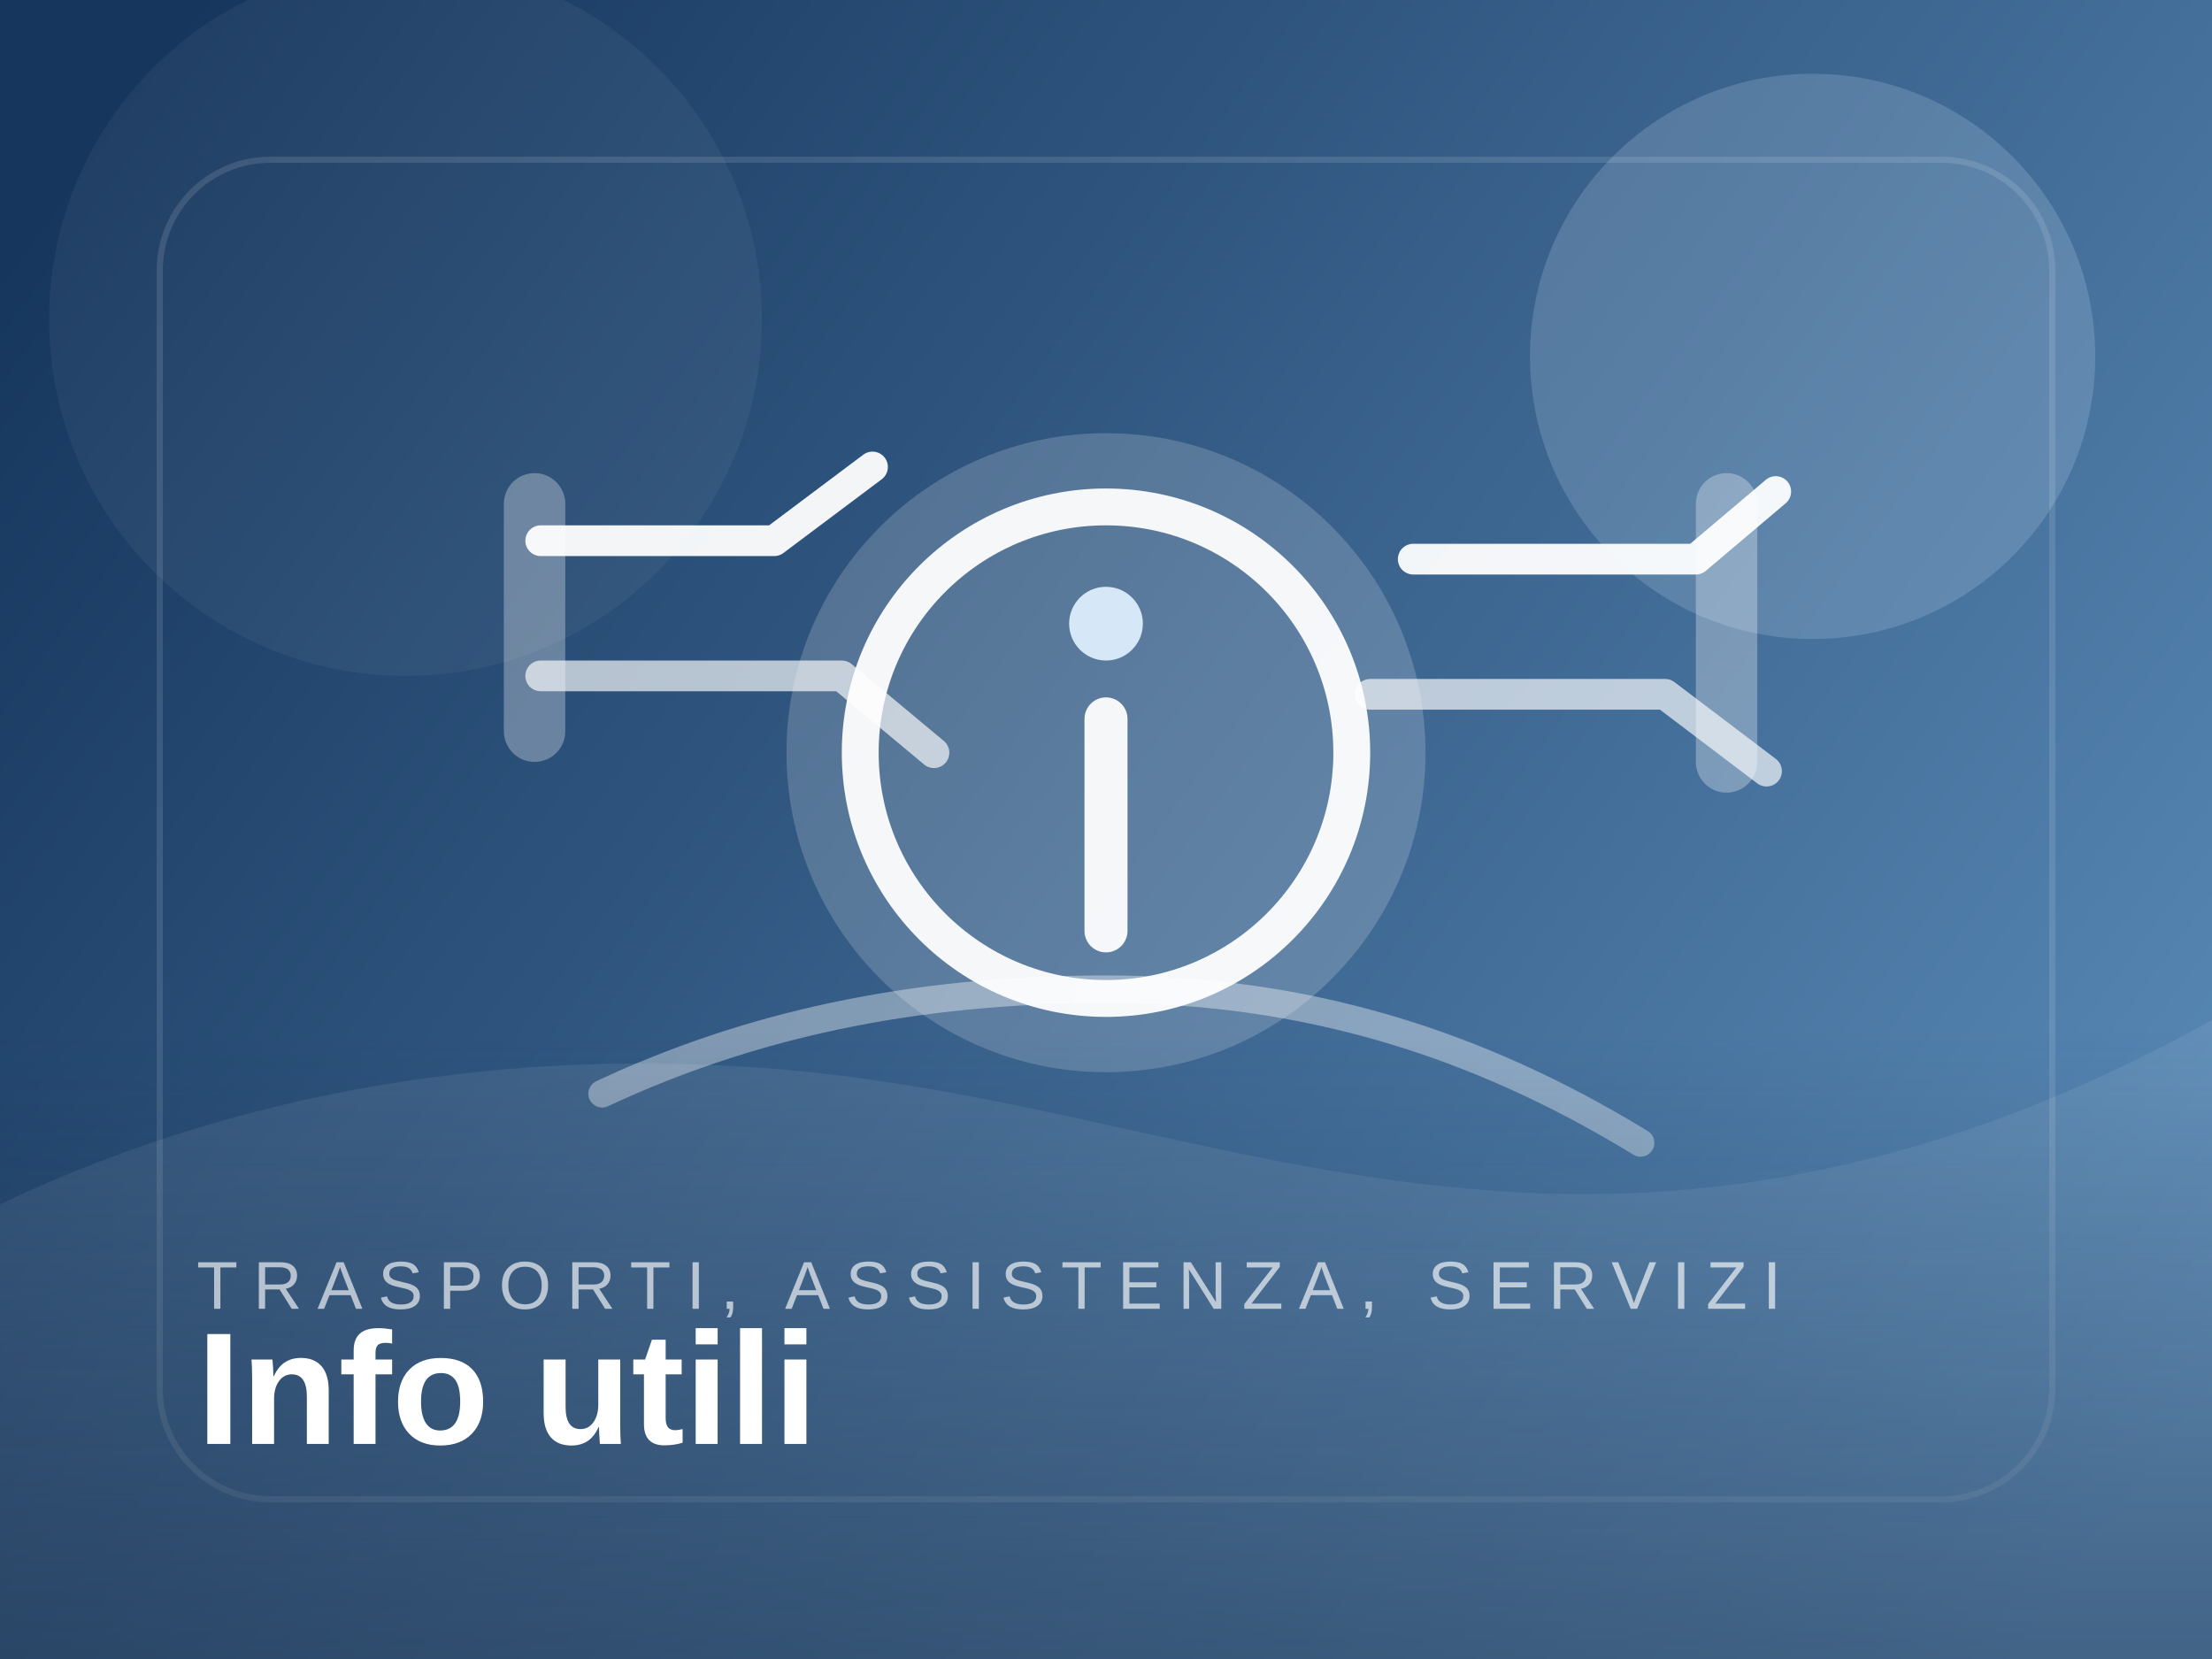
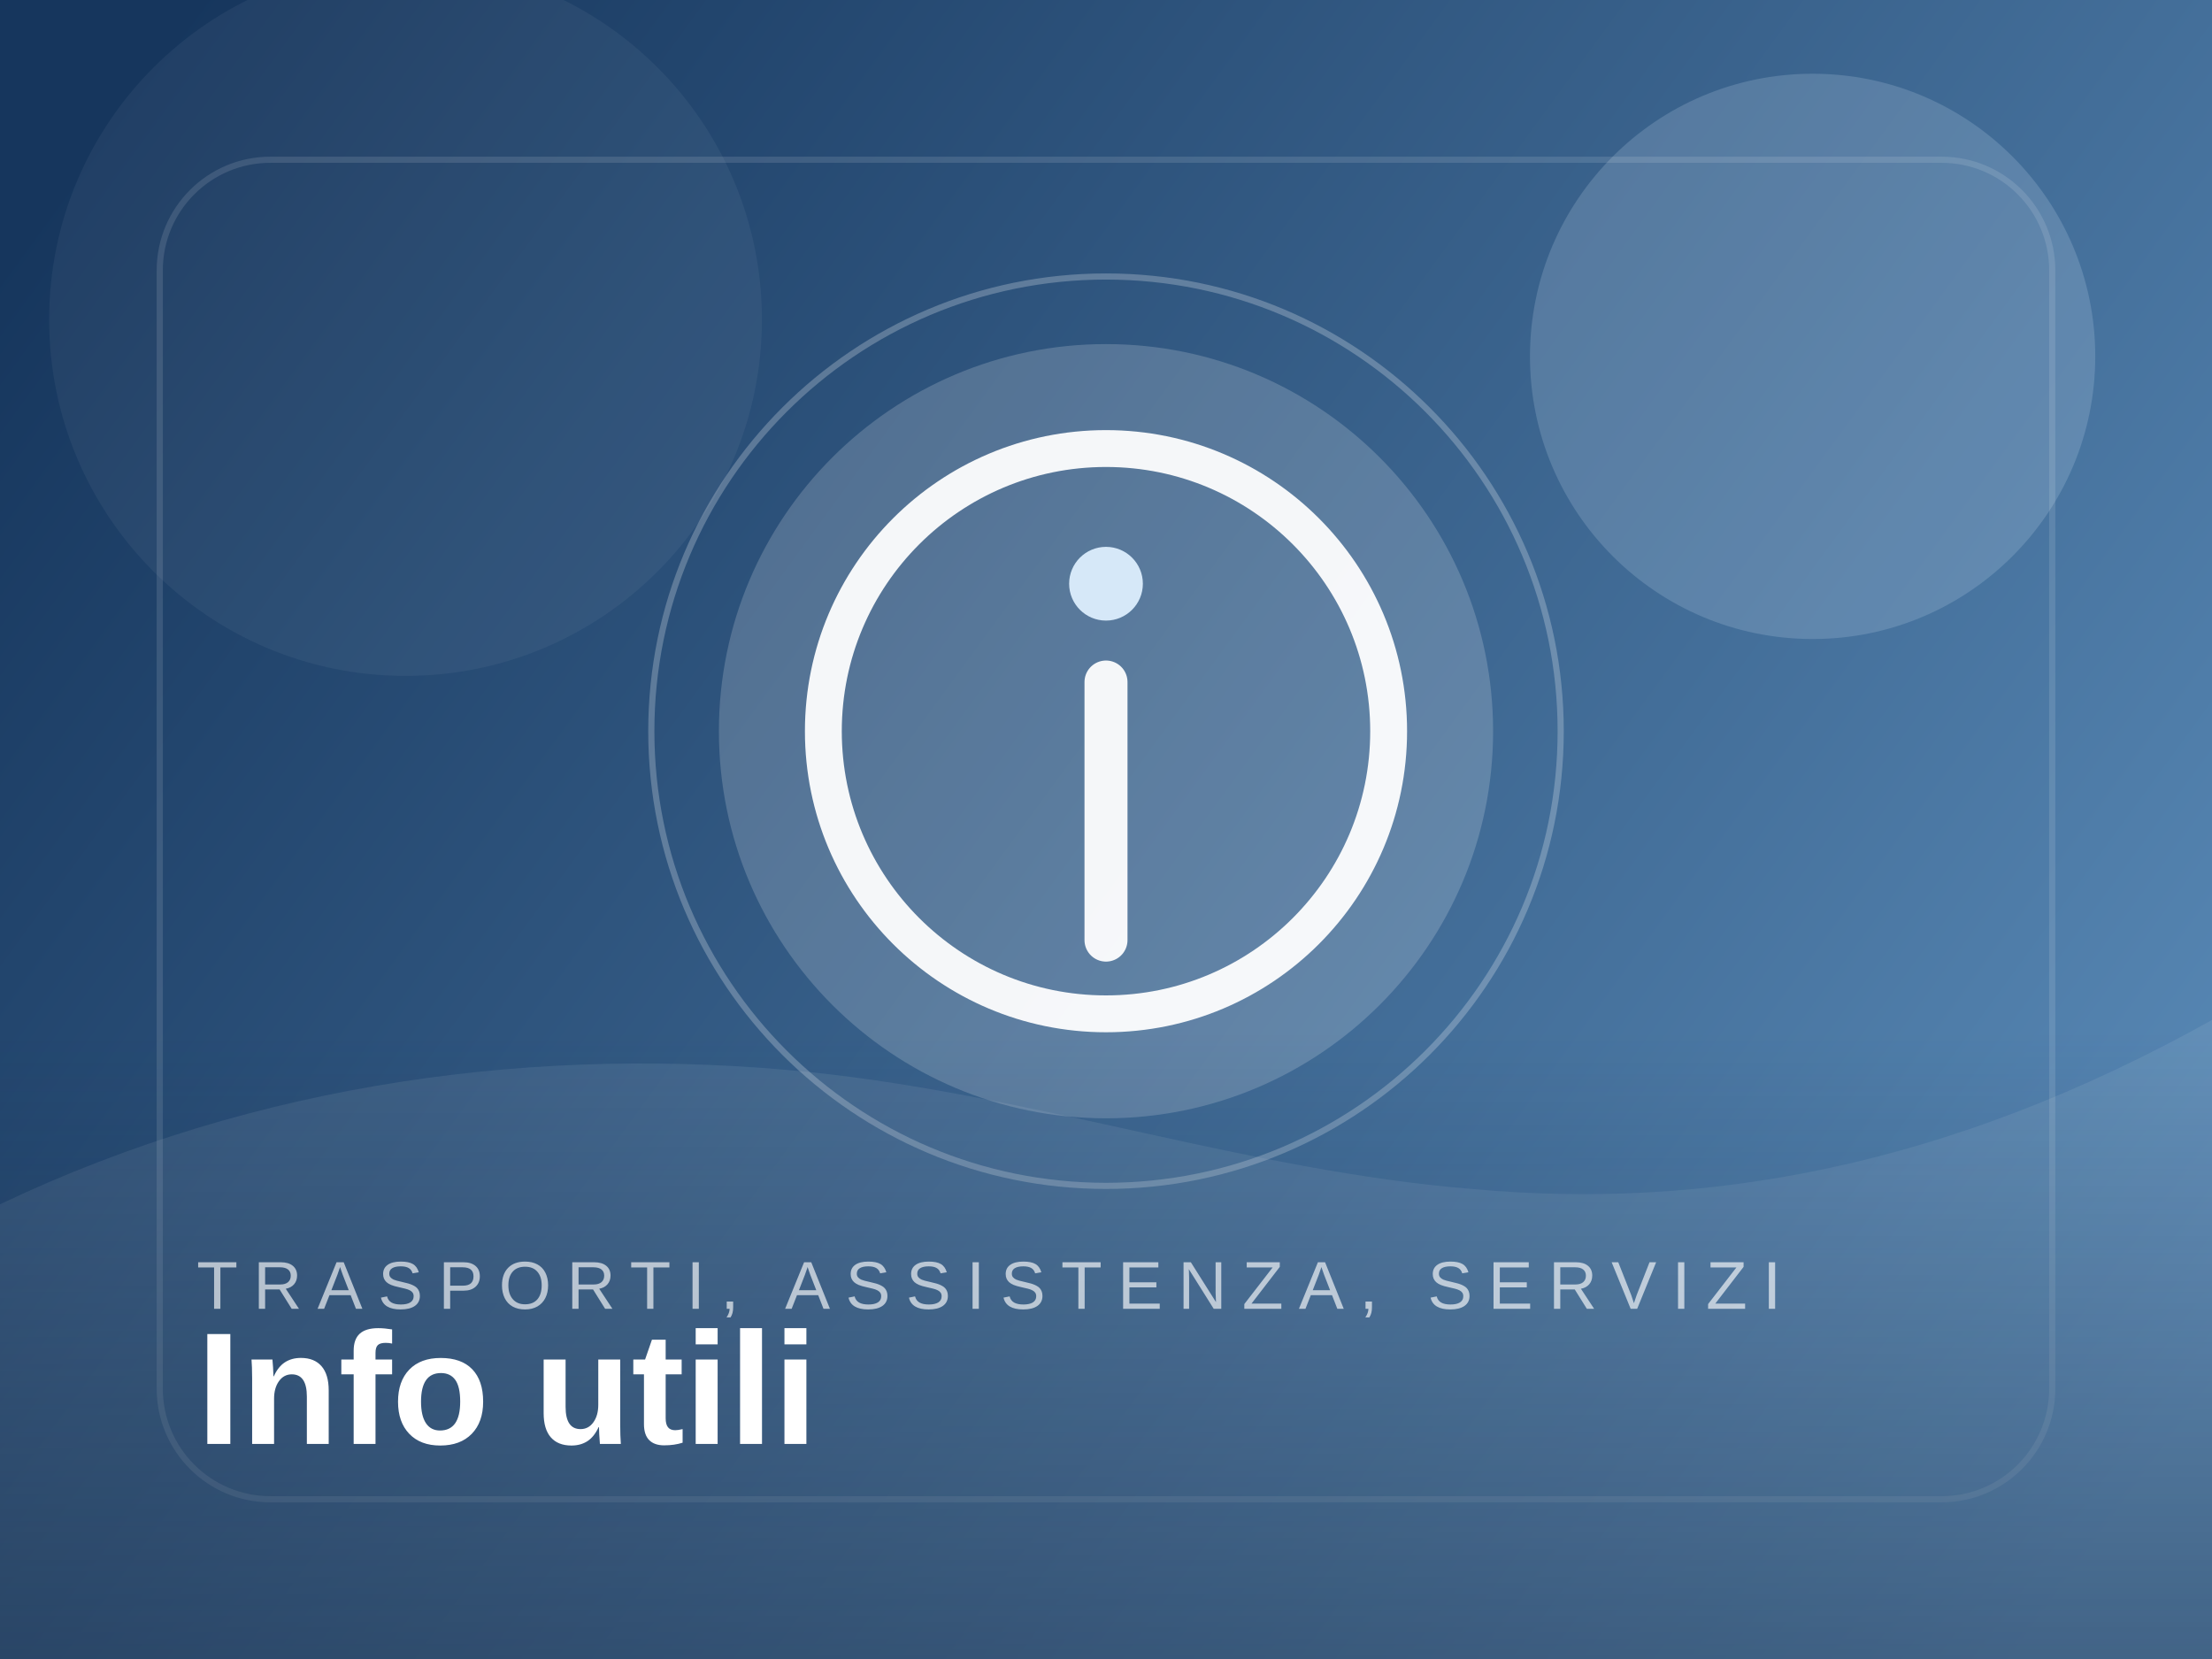
<svg xmlns="http://www.w3.org/2000/svg" viewBox="0 0 720 540" fill="none">
  <rect width="720" height="540" fill="url(#bg)" />
  <circle cx="590" cy="116" r="92" fill="#D6E8F8" opacity="0.18" />
  <circle cx="132" cy="104" r="116" fill="#FFFFFF" opacity="0.05" />
  <path d="M0 392C84 352 176 340 264 349C339 357 406 381 479 387C555 394 634 380 720 332V540H0V392Z" fill="rgba(255,255,255,0.08)" />
-   <circle cx="360" cy="245" r="104" fill="rgba(255,255,255,0.18)" />
-   <circle cx="360" cy="245" r="80" fill="none" stroke="rgba(255,255,255,0.94)" stroke-width="12" />
-   <circle cx="360" cy="203" r="12" fill="#D6E8F8" />
-   <path d="M360 234V303" stroke="rgba(255,255,255,0.94)" stroke-width="14" stroke-linecap="round" />
-   <path d="M196 356C243 334 296 322 360 322C424 322 480 339 534 372" fill="none" stroke="rgba(255,255,255,0.38)" stroke-width="9" stroke-linecap="round" />
-   <path d="M176 176H252L284 152" stroke="rgba(255,255,255,0.94)" stroke-width="10" stroke-linecap="round" stroke-linejoin="round" />
-   <path d="M176 220H274L304 245" stroke="rgba(255,255,255,0.66)" stroke-width="10" stroke-linecap="round" stroke-linejoin="round" />
-   <path d="M460 182H552L578 160" stroke="rgba(255,255,255,0.94)" stroke-width="10" stroke-linecap="round" stroke-linejoin="round" />
-   <path d="M446 226H542L575 251" stroke="rgba(255,255,255,0.66)" stroke-width="10" stroke-linecap="round" stroke-linejoin="round" />
-   <rect x="164" y="154" width="20" height="94" rx="10" fill="rgba(255,255,255,0.3)" />
-   <rect x="552" y="154" width="20" height="104" rx="10" fill="rgba(255,255,255,0.3)" />
+   <circle cx="360" cy="238" r="126" fill="rgba(255,255,255,0.18)" />
+   <circle cx="360" cy="238" r="92" fill="none" stroke="rgba(255,255,255,0.94)" stroke-width="12" />
+   <circle cx="360" cy="190" r="12" fill="#D6E8F8" />
+   <path d="M360 222V306" stroke="rgba(255,255,255,0.94)" stroke-width="14" stroke-linecap="round" />
+   <circle cx="360" cy="238" r="148" fill="none" stroke="rgba(255,255,255,0.24)" stroke-width="2" />
  <rect x="52" y="52" width="616" height="436" rx="36" stroke="rgba(255,255,255,0.12)" stroke-width="2" />
  <rect x="0" y="336" width="720" height="204" fill="url(#bottomFade)" />
  <text x="64" y="426" fill="#FFFFFF" fill-opacity="0.64" font-size="22" letter-spacing="5" font-family="Arial, sans-serif">TRASPORTI, ASSISTENZA, SERVIZI</text>
  <text x="64" y="470" fill="#FFFFFF" font-size="52" font-weight="700" font-family="Arial, sans-serif">Info utili</text>
  <defs>
    <linearGradient id="bg" x1="38" y1="34" x2="684" y2="506" gradientUnits="userSpaceOnUse">
      <stop stop-color="#16365D" />
      <stop offset="1" stop-color="#5B8CB9" />
    </linearGradient>
    <linearGradient id="bottomFade" x1="360" y1="336" x2="360" y2="540" gradientUnits="userSpaceOnUse">
      <stop stop-color="rgba(16,36,63,0)" />
      <stop offset="1" stop-color="rgba(16,36,63,0.44)" />
    </linearGradient>
  </defs>
</svg>
